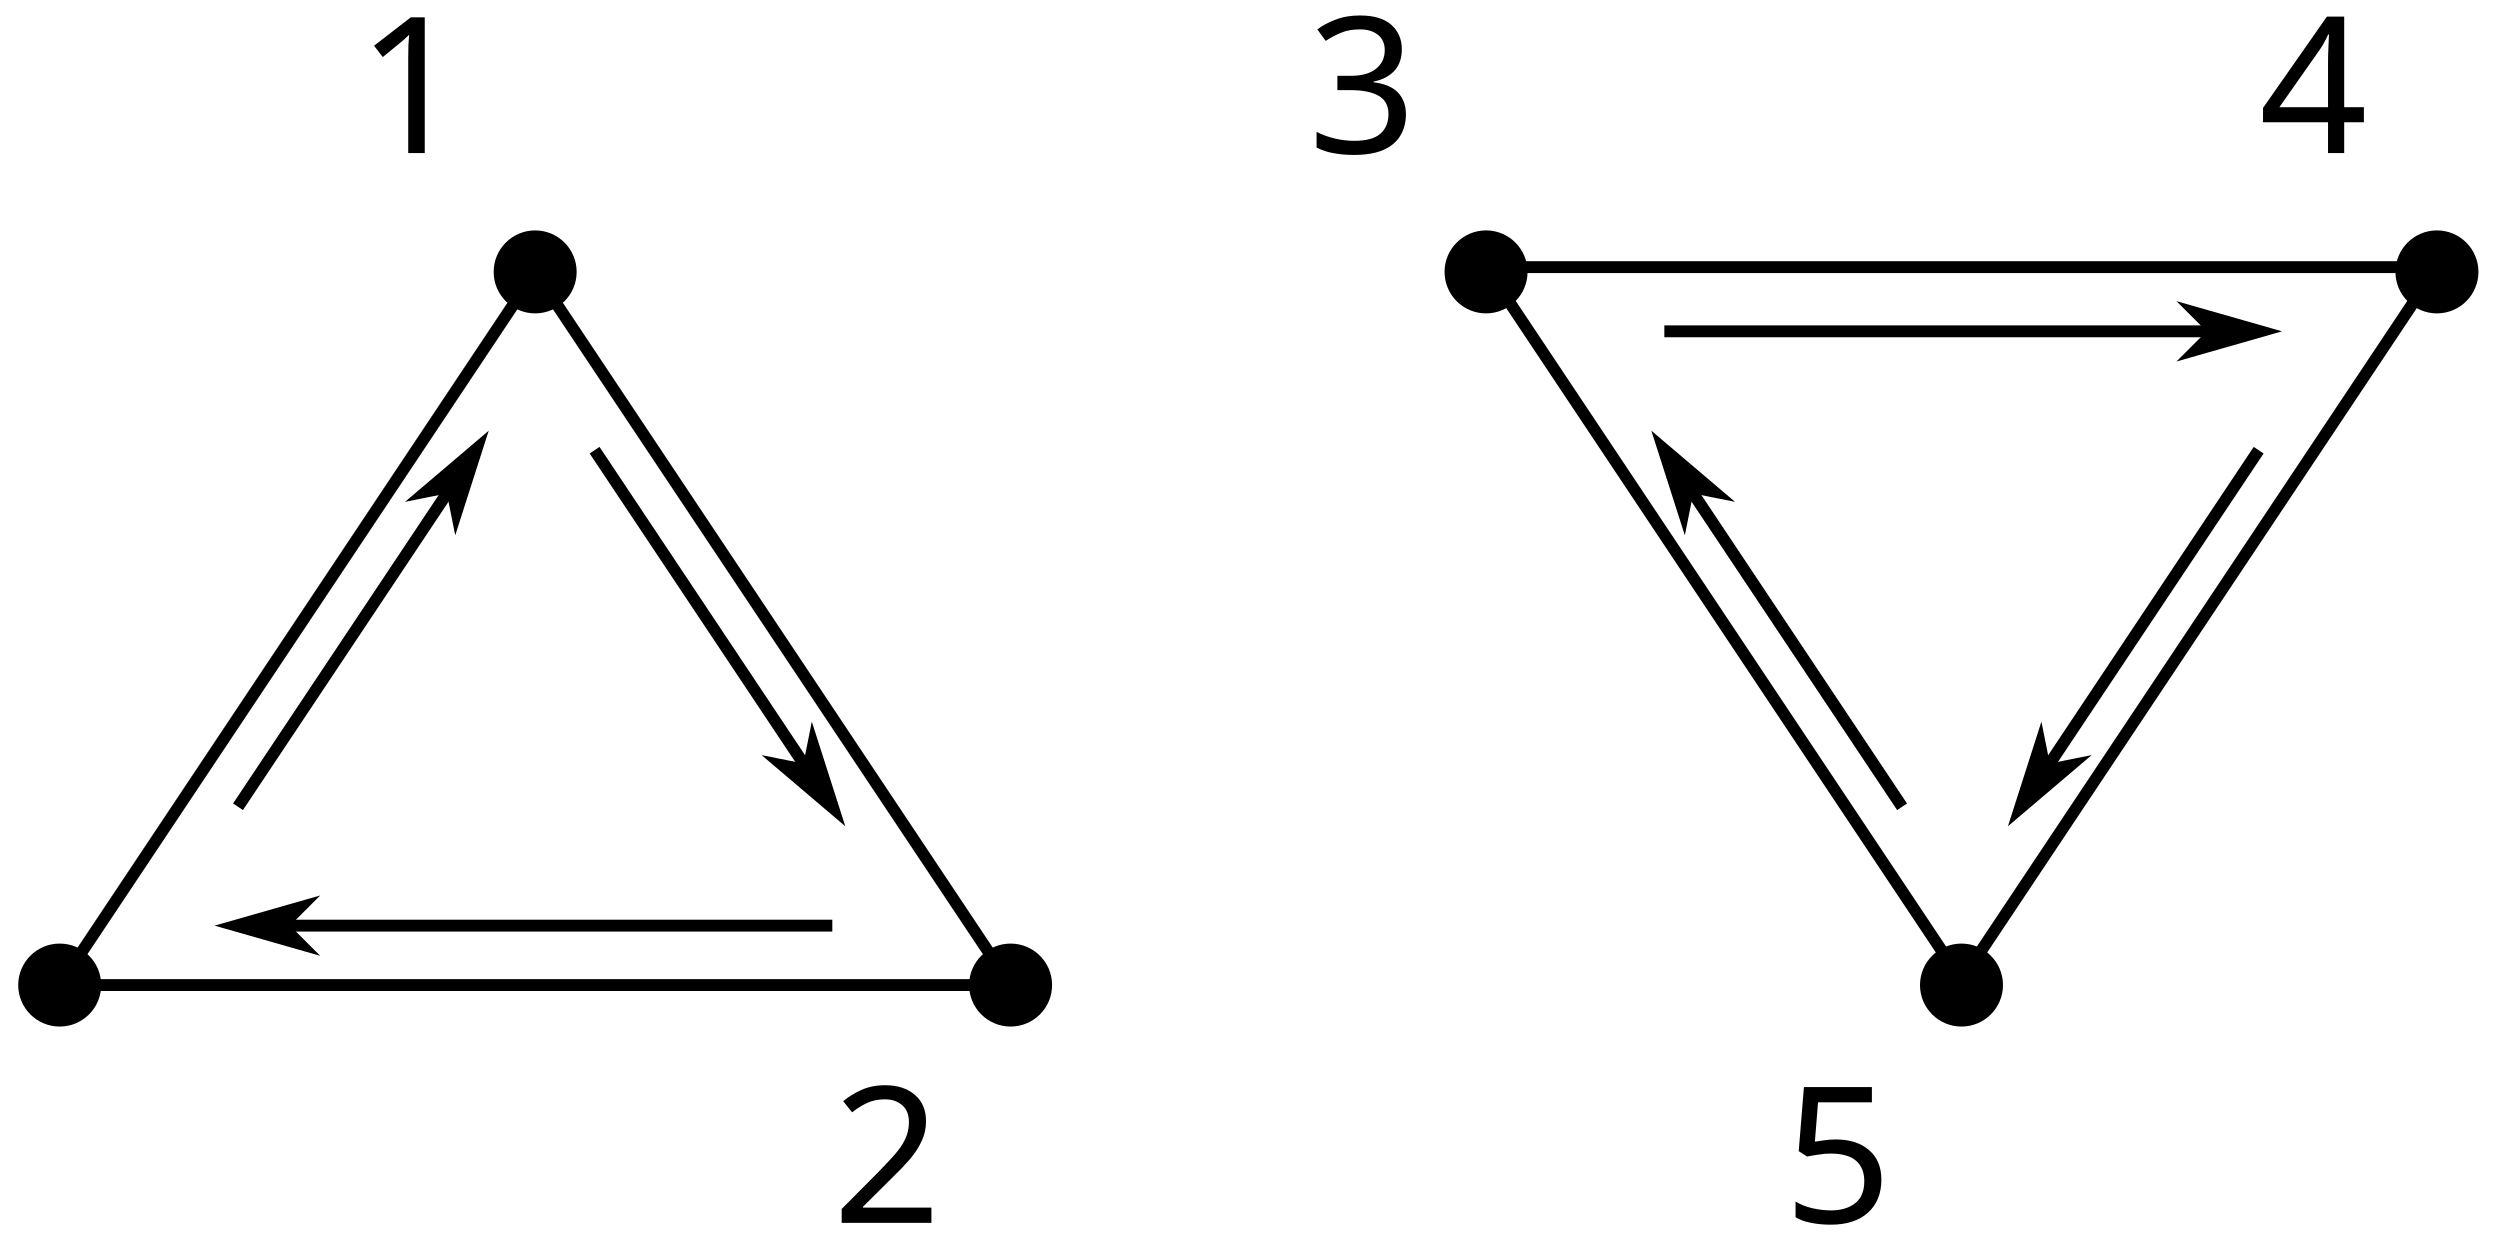
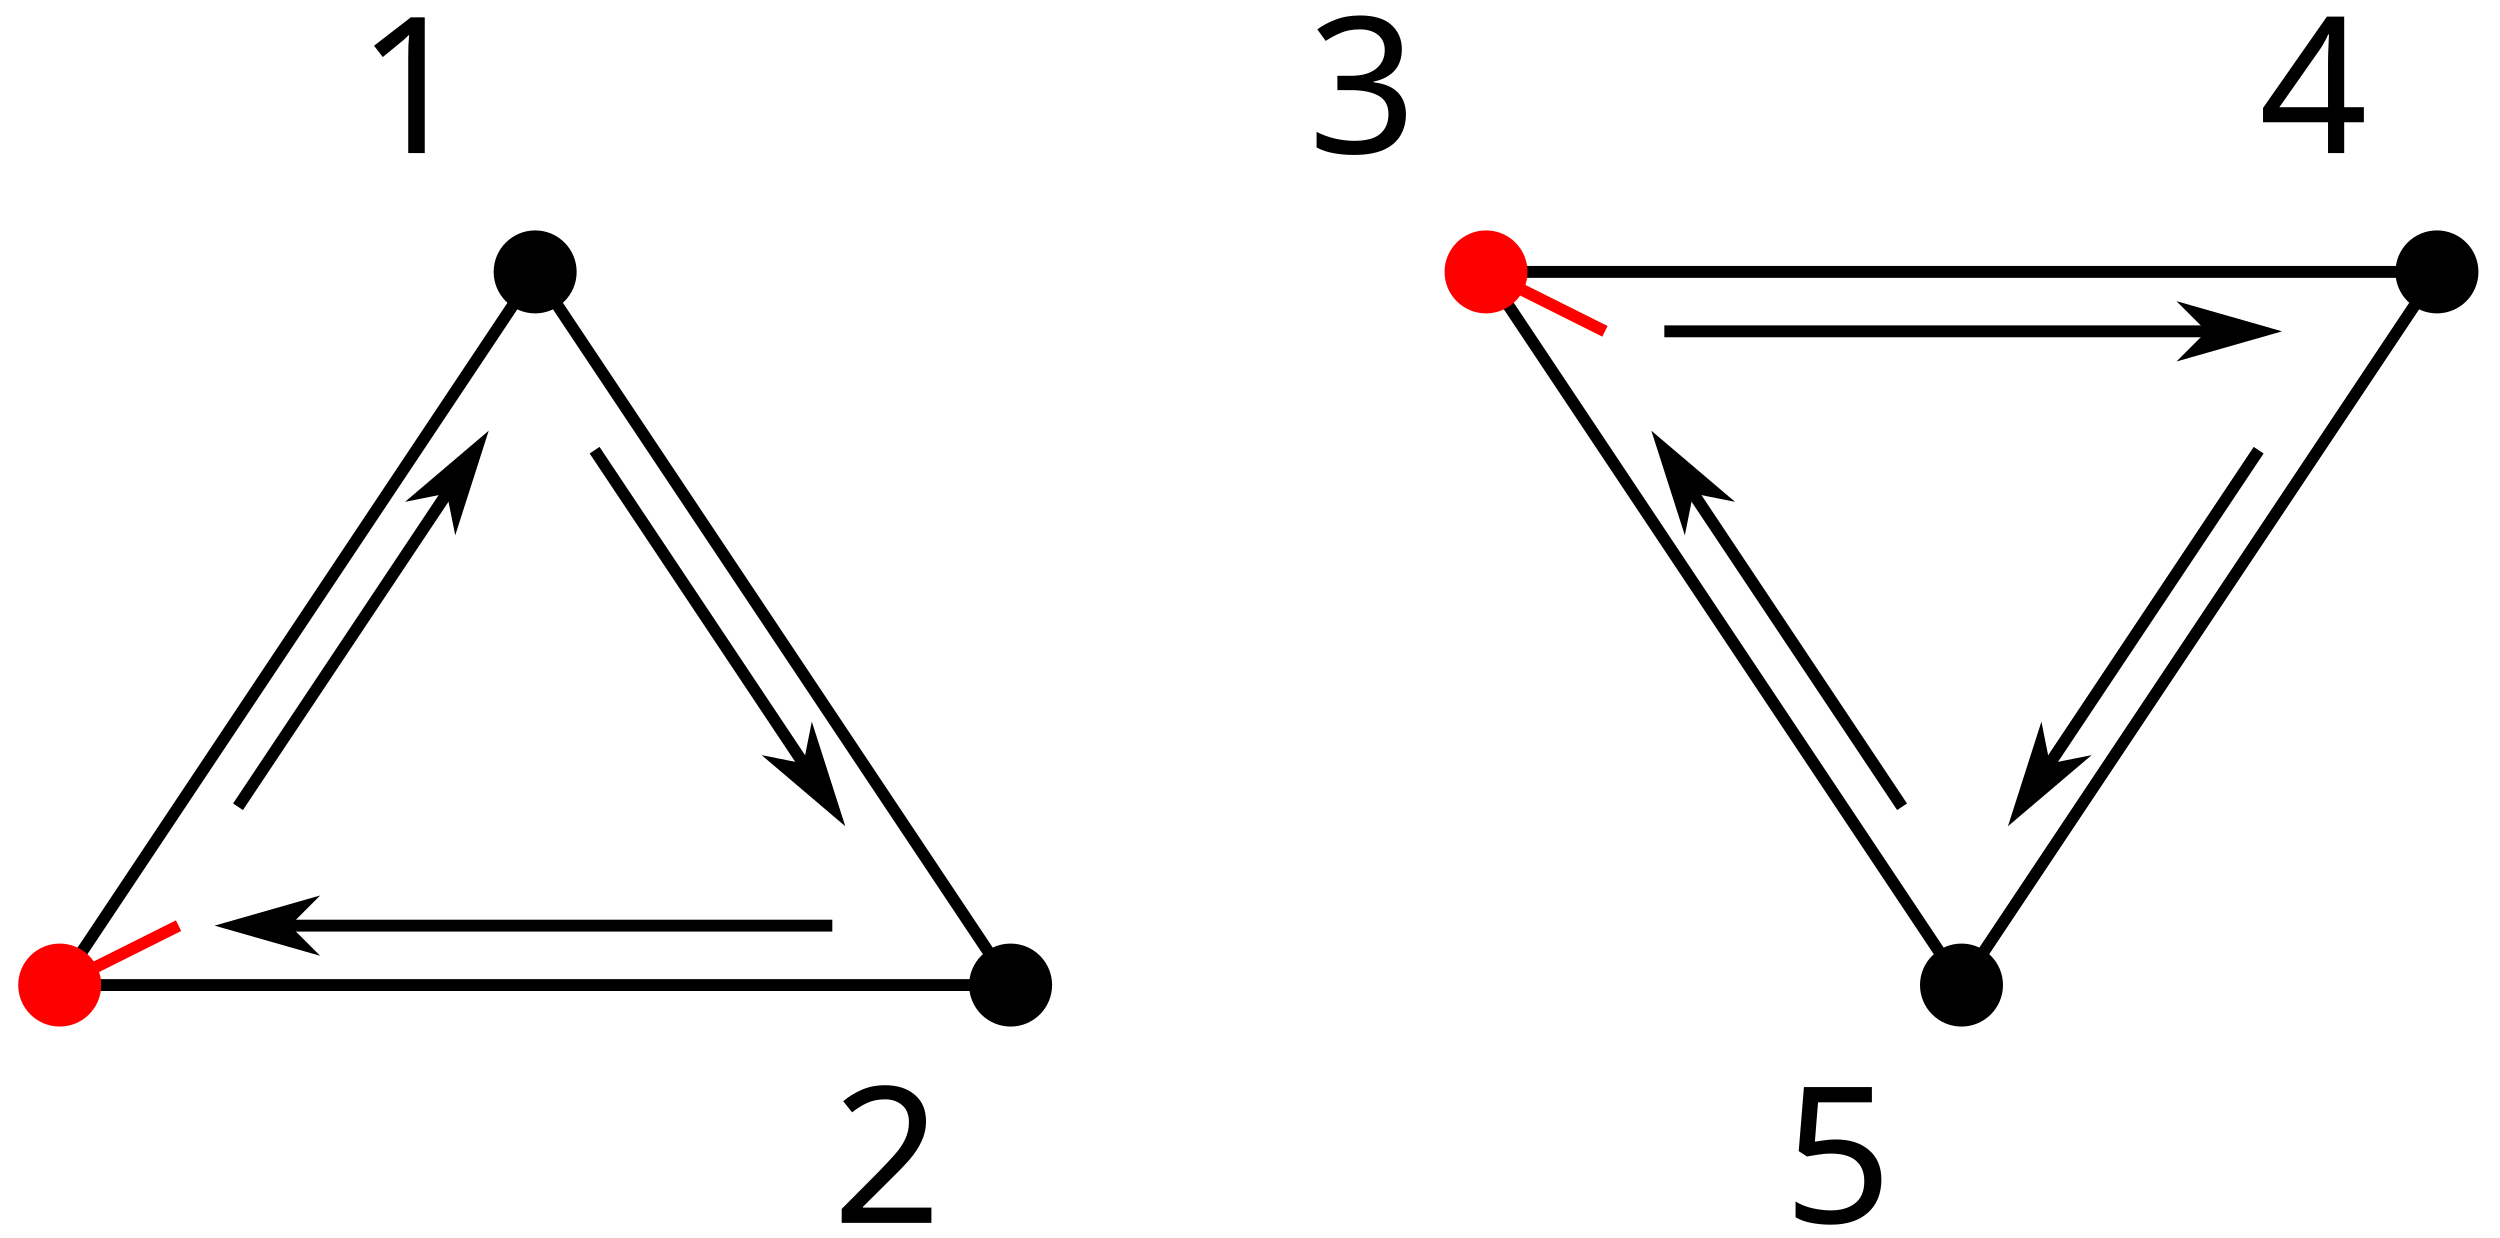
<svg xmlns="http://www.w3.org/2000/svg" width="210.328" height="104.117" viewBox="0 0 210.328 104.117" version="1.1" id="svg8653">
  <defs id="defs8647">
    <marker style="overflow:visible" id="marker3039-2-4" refX="0" refY="0" orient="auto">
      <path transform="matrix(-0.4,0,0,-0.4,-4,0)" style="fill:#000000;fill-opacity:1;fill-rule:evenodd;stroke:#000000;stroke-width:1pt;stroke-opacity:1" d="M 0,0 5,-5 -12.5,0 5,5 Z" id="path3037-53-9" />
    </marker>
    <marker style="overflow:visible" id="marker2891-5-1" refX="0" refY="0" orient="auto">
      <path transform="matrix(-0.4,0,0,-0.4,-4,0)" style="fill:#000000;fill-opacity:1;fill-rule:evenodd;stroke:#000000;stroke-width:1pt;stroke-opacity:1" d="M 0,0 5,-5 -12.5,0 5,5 Z" id="path2889-6-6" />
    </marker>
    <marker orient="auto" refY="0" refX="0" id="Arrow1Mend-7-3" style="overflow:visible">
      <path id="path890-92-9" d="M 0,0 5,-5 -12.5,0 5,5 Z" style="fill:#000000;fill-opacity:1;fill-rule:evenodd;stroke:#000000;stroke-width:1pt;stroke-opacity:1" transform="matrix(-0.4,0,0,-0.4,-4,0)" />
    </marker>
    <marker orient="auto" refY="0" refX="0" id="marker6464-5" style="overflow:visible">
      <path id="path6462-51" d="M 0,0 5,-5 -12.5,0 5,5 Z" style="fill:#000000;fill-opacity:1;fill-rule:evenodd;stroke:#000000;stroke-width:1pt;stroke-opacity:1" transform="matrix(0.4,0,0,0.4,4,0)" />
    </marker>
    <marker style="overflow:visible" id="marker2471" refX="0" refY="0" orient="auto">
      <path transform="matrix(0.4,0,0,0.4,4,0)" style="fill:#000000;fill-opacity:1;fill-rule:evenodd;stroke:#000000;stroke-width:1pt;stroke-opacity:1" d="M 0,0 5,-5 -12.5,0 5,5 Z" id="path2469" />
    </marker>
    <marker orient="auto" refY="0" refX="0" id="marker6744-4" style="overflow:visible">
      <path id="path6742-54" d="M 0,0 5,-5 -12.5,0 5,5 Z" style="fill:#000000;fill-opacity:1;fill-rule:evenodd;stroke:#000000;stroke-width:1pt;stroke-opacity:1" transform="matrix(0.4,0,0,0.4,4,0)" />
    </marker>
+     <marker orient="auto" refY="0" refX="0" id="marker6464-8-13-5" style="overflow:visible">
+       <path id="path6462-2-3-3" d="M 0,0 5,-5 -12.5,0 5,5 Z" style="fill:#fb0000;fill-opacity:1;fill-rule:evenodd;stroke:#fb0000;stroke-width:1pt;stroke-opacity:1" transform="matrix(0.4,0,0,0.4,4,0)" />
+     </marker>
+     <marker orient="auto" refY="0" refX="0" id="marker6744-8-2" style="overflow:visible">
+       <path id="path6742-9-67" d="M 0,0 5,-5 -12.5,0 5,5 Z" style="fill:#fb0000;fill-opacity:1;fill-rule:evenodd;stroke:#fb0000;stroke-width:1pt;stroke-opacity:1" transform="matrix(0.4,0,0,0.4,4,0)" />
+     </marker>
  </defs>
  <g id="layer1" transform="translate(-487.511,180.9101)">
-     <path style="fill:none;stroke:#000000;stroke-width:1px;stroke-linecap:butt;stroke-linejoin:miter;stroke-opacity:1" d="m 612.534,-158.436 40,60 40,-60 z" id="path11344" />
-     <flowRoot xml:space="preserve" id="flowRoot4701" style="font-style:normal;font-weight:normal;font-size:40px;line-height:1.25;font-family:sans-serif;letter-spacing:0px;word-spacing:0px;fill:#000000;fill-opacity:1;stroke:none" transform="matrix(0.396875,0,0,0.396875,3.943296,-45.67575)">
-       <flowRegion id="flowRegion4703">
-         <rect id="rect4705" width="240" height="140" x="36.114" y="-8.299" />
-       </flowRegion>
-       <flowPara id="flowPara4707" />
-     </flowRoot>
+     <path style="fill:none;stroke:#000000;stroke-width:1px;stroke-linecap:butt;stroke-linejoin:miter;stroke-opacity:1" d="m 612.534,-158.035 40,60 40,-60 z" id="path11344" />
    <text xml:space="preserve" style="font-style:normal;font-variant:normal;font-weight:normal;font-stretch:normal;font-size:16px;line-height:1.25;font-family:sans-serif;-inkscape-font-specification:'sans-serif, Normal';font-variant-ligatures:normal;font-variant-caps:normal;font-variant-numeric:normal;font-feature-settings:normal;text-align:center;letter-spacing:0px;word-spacing:0px;writing-mode:lr-tb;text-anchor:middle;fill:#000000;fill-opacity:1;stroke:none;stroke-width:1.164" x="572.534" y="-78.035" id="text5070-2-2-9-9-75-8">
      <tspan id="tspan5068-0-3-36-9-68-4" x="572.534" y="-78.035" style="font-style:normal;font-variant:normal;font-weight:normal;font-stretch:normal;font-size:16px;font-family:sans-serif;-inkscape-font-specification:'sans-serif, Normal';font-variant-ligatures:normal;font-variant-caps:normal;font-variant-numeric:normal;font-feature-settings:normal;text-align:center;writing-mode:lr-tb;text-anchor:middle;fill:#000000;fill-opacity:1;stroke-width:1.164">2</tspan>
    </text>
    <text xml:space="preserve" style="font-style:normal;font-variant:normal;font-weight:normal;font-stretch:normal;font-size:16px;line-height:1.25;font-family:sans-serif;-inkscape-font-specification:'sans-serif, Normal';font-variant-ligatures:normal;font-variant-caps:normal;font-variant-numeric:normal;font-feature-settings:normal;text-align:center;letter-spacing:0px;word-spacing:0px;writing-mode:lr-tb;text-anchor:middle;fill:#000000;fill-opacity:1;stroke:none;stroke-width:1.164" x="532.534" y="-168.035" id="text5070-2-2-9-9-7-4-5">
      <tspan id="tspan5068-0-3-36-9-6-3-1" x="532.534" y="-168.035" style="font-style:normal;font-variant:normal;font-weight:normal;font-stretch:normal;font-size:16px;font-family:sans-serif;-inkscape-font-specification:'sans-serif, Normal';font-variant-ligatures:normal;font-variant-caps:normal;font-variant-numeric:normal;font-feature-settings:normal;text-align:center;writing-mode:lr-tb;text-anchor:middle;fill:#000000;fill-opacity:1;stroke-width:1.164">1</tspan>
    </text>
    <text xml:space="preserve" style="font-style:normal;font-variant:normal;font-weight:normal;font-stretch:normal;font-size:16px;line-height:1.25;font-family:sans-serif;-inkscape-font-specification:'sans-serif, Normal';font-variant-ligatures:normal;font-variant-caps:normal;font-variant-numeric:normal;font-feature-settings:normal;text-align:center;letter-spacing:0px;word-spacing:0px;writing-mode:lr-tb;text-anchor:middle;fill:#000000;fill-opacity:1;stroke:none;stroke-width:1.164" x="492.534" y="-78.035" id="text5070-2-2-9-9-6-2-2">
      <tspan id="tspan5068-0-3-36-9-4-4-0" x="492.534" y="-78.035" style="font-style:normal;font-variant:normal;font-weight:normal;font-stretch:normal;font-size:16px;font-family:sans-serif;-inkscape-font-specification:'sans-serif, Normal';font-variant-ligatures:normal;font-variant-caps:normal;font-variant-numeric:normal;font-feature-settings:normal;text-align:center;writing-mode:lr-tb;text-anchor:middle;fill:#000000;fill-opacity:1;stroke-width:1.164">0</tspan>
    </text>
    <circle style="fill:#000000;fill-opacity:1;stroke:none;stroke-width:1;stroke-miterlimit:4;stroke-dasharray:none;stroke-opacity:1" id="path4517-0-8-5-91-9-3" cx="532.534" cy="-158.035" r="3.491" />
    <circle style="fill:#000000;fill-opacity:1;stroke:none;stroke-width:1;stroke-miterlimit:4;stroke-dasharray:none;stroke-opacity:1" id="path4517-0-8-5-25-0-0" cx="572.534" cy="-98.035" r="3.491" />
-     <circle style="fill:#000000;fill-opacity:1;stroke:none;stroke-width:1;stroke-miterlimit:4;stroke-dasharray:none;stroke-opacity:1" id="path4517-0-8-5-5-0-6" cx="492.534" cy="-98.035" r="3.491" />
    <g id="g4389-3-6" transform="translate(440,2.147998e-5)">
      <path id="path1868-1-8" d="m 67.534,-113.035 20,-30" style="fill:none;stroke:#000000;stroke-width:1px;stroke-linecap:butt;stroke-linejoin:miter;stroke-opacity:1;marker-end:url(#marker3039-2-4)" />
      <path id="path1870-2-7" d="m 97.534,-143.035 20,30" style="fill:none;stroke:#000000;stroke-width:1px;stroke-linecap:butt;stroke-linejoin:miter;stroke-opacity:1;marker-end:url(#marker2891-5-1)" />
      <path id="path1872-1-0" d="M 117.534,-103.035 H 67.534" style="fill:none;stroke:#000000;stroke-width:1px;stroke-linecap:butt;stroke-linejoin:miter;stroke-opacity:1;marker-end:url(#Arrow1Mend-7-3)" />
    </g>
    <text xml:space="preserve" style="font-style:normal;font-variant:normal;font-weight:normal;font-stretch:normal;font-size:16px;line-height:1.25;font-family:sans-serif;-inkscape-font-specification:'sans-serif, Normal';font-variant-ligatures:normal;font-variant-caps:normal;font-variant-numeric:normal;font-feature-settings:normal;text-align:center;letter-spacing:0px;word-spacing:0px;writing-mode:lr-tb;text-anchor:middle;fill:#000000;fill-opacity:1;stroke:none;stroke-width:1.164" x="612.534" y="-168.035" id="text5070-2-2-9-9-75-8-3">
      <tspan id="tspan5068-0-3-36-9-68-4-4" x="612.534" y="-168.035" style="font-style:normal;font-variant:normal;font-weight:normal;font-stretch:normal;font-size:16px;font-family:sans-serif;-inkscape-font-specification:'sans-serif, Normal';font-variant-ligatures:normal;font-variant-caps:normal;font-variant-numeric:normal;font-feature-settings:normal;text-align:center;writing-mode:lr-tb;text-anchor:middle;fill:#000000;fill-opacity:1;stroke-width:1.164">3</tspan>
    </text>
    <text xml:space="preserve" style="font-style:normal;font-variant:normal;font-weight:normal;font-stretch:normal;font-size:16px;line-height:1.25;font-family:sans-serif;-inkscape-font-specification:'sans-serif, Normal';font-variant-ligatures:normal;font-variant-caps:normal;font-variant-numeric:normal;font-feature-settings:normal;text-align:center;letter-spacing:0px;word-spacing:0px;writing-mode:lr-tb;text-anchor:middle;fill:#000000;fill-opacity:1;stroke:none;stroke-width:1.164" x="652.534" y="-78.035" id="text5070-2-2-9-9-1-4-2">
      <tspan id="tspan5068-0-3-36-9-3-6-1" x="652.534" y="-78.035" style="font-style:normal;font-variant:normal;font-weight:normal;font-stretch:normal;font-size:16px;font-family:sans-serif;-inkscape-font-specification:'sans-serif, Normal';font-variant-ligatures:normal;font-variant-caps:normal;font-variant-numeric:normal;font-feature-settings:normal;text-align:center;writing-mode:lr-tb;text-anchor:middle;fill:#000000;fill-opacity:1;stroke-width:1.164">5</tspan>
    </text>
    <text xml:space="preserve" style="font-style:normal;font-variant:normal;font-weight:normal;font-stretch:normal;font-size:16px;line-height:1.25;font-family:sans-serif;-inkscape-font-specification:'sans-serif, Normal';font-variant-ligatures:normal;font-variant-caps:normal;font-variant-numeric:normal;font-feature-settings:normal;text-align:center;letter-spacing:0px;word-spacing:0px;writing-mode:lr-tb;text-anchor:middle;fill:#000000;fill-opacity:1;stroke:none;stroke-width:1.164" x="692.534" y="-168.035" id="text5070-2-2-9-9-77-2-4">
      <tspan id="tspan5068-0-3-36-9-5-2-0" x="692.534" y="-168.035" style="font-style:normal;font-variant:normal;font-weight:normal;font-stretch:normal;font-size:16px;font-family:sans-serif;-inkscape-font-specification:'sans-serif, Normal';font-variant-ligatures:normal;font-variant-caps:normal;font-variant-numeric:normal;font-feature-settings:normal;text-align:center;writing-mode:lr-tb;text-anchor:middle;fill:#000000;fill-opacity:1;stroke-width:1.164">4</tspan>
    </text>
    <circle style="fill:#000000;fill-opacity:1;stroke:none;stroke-width:1;stroke-miterlimit:4;stroke-dasharray:none;stroke-opacity:1" id="path4517-0-8-5-8-0-3" cx="652.534" cy="-98.035" r="3.491" />
-     <circle style="fill:#000000;fill-opacity:1;stroke:none;stroke-width:1;stroke-miterlimit:4;stroke-dasharray:none;stroke-opacity:1" id="path4517-0-8-5-2-9-5" cx="612.534" cy="-158.035" r="3.491" />
    <circle style="fill:#000000;fill-opacity:1;stroke:none;stroke-width:1;stroke-miterlimit:4;stroke-dasharray:none;stroke-opacity:1" id="path4517-0-8-5-25-0-0-6" cx="692.534" cy="-158.035" r="3.491" />
    <text xml:space="preserve" style="font-style:normal;font-weight:normal;font-size:40px;line-height:1.25;font-family:sans-serif;letter-spacing:0px;word-spacing:0px;fill:#000000;fill-opacity:1;stroke:none" x="572.534" y="-168.035" id="text11340">
-       <tspan id="tspan11338" x="572.534" y="-131.542" />
+       <tspan id="tspan11338" x="572.534" y="-132.644" />
    </text>
    <path style="fill:none;stroke:#000000;stroke-width:1px;stroke-linecap:butt;stroke-linejoin:miter;stroke-opacity:1" d="m 492.534,-98.035 40,-60 40,60 z" id="path11342" />
    <g id="g7055" transform="translate(350,-10)">
      <path id="path1868-08-3" d="m 277.534,-133.035 20,30" style="fill:none;stroke:#000000;stroke-width:1px;stroke-linecap:butt;stroke-linejoin:miter;stroke-opacity:1;marker-start:url(#marker6464-5)" />
      <path id="path1870-9-9" d="m 307.534,-103.035 20,-30" style="fill:none;stroke:#000000;stroke-width:1px;stroke-linecap:butt;stroke-linejoin:miter;stroke-opacity:1;marker-start:url(#marker2471)" />
      <path id="path1872-2-3" d="m 327.534,-143.035 h -50" style="fill:none;stroke:#000000;stroke-width:1px;stroke-linecap:butt;stroke-linejoin:miter;stroke-opacity:1;marker-start:url(#marker6744-4)" />
    </g>
+     <circle style="fill:#ff0000;fill-opacity:1;stroke:none;stroke-width:1;stroke-miterlimit:4;stroke-dasharray:none;stroke-opacity:1" id="path4517-0-8-5-91-0-97" cx="492.534" cy="-98.035" r="3.491" />
+     <circle style="fill:#ff0000;fill-opacity:1;stroke:none;stroke-width:1;stroke-miterlimit:4;stroke-dasharray:none;stroke-opacity:1" id="path4517-0-8-5-91-0-3" cx="612.534" cy="-158.035" r="3.491" />
+     <path style="fill:none;stroke:#ff0000;stroke-width:1px;stroke-linecap:butt;stroke-linejoin:miter;stroke-opacity:1" d="m 492.534,-98.035 c 3.335,-1.667 6.668,-3.334 10,-5" id="path18649" />
+     <path style="fill:none;stroke:#ff0000;stroke-width:1px;stroke-linecap:butt;stroke-linejoin:miter;stroke-opacity:1" d="m 612.534,-158.035 c 3.296,1.648 6.667,3.334 10,5" id="path18701" />
  </g>
</svg>
